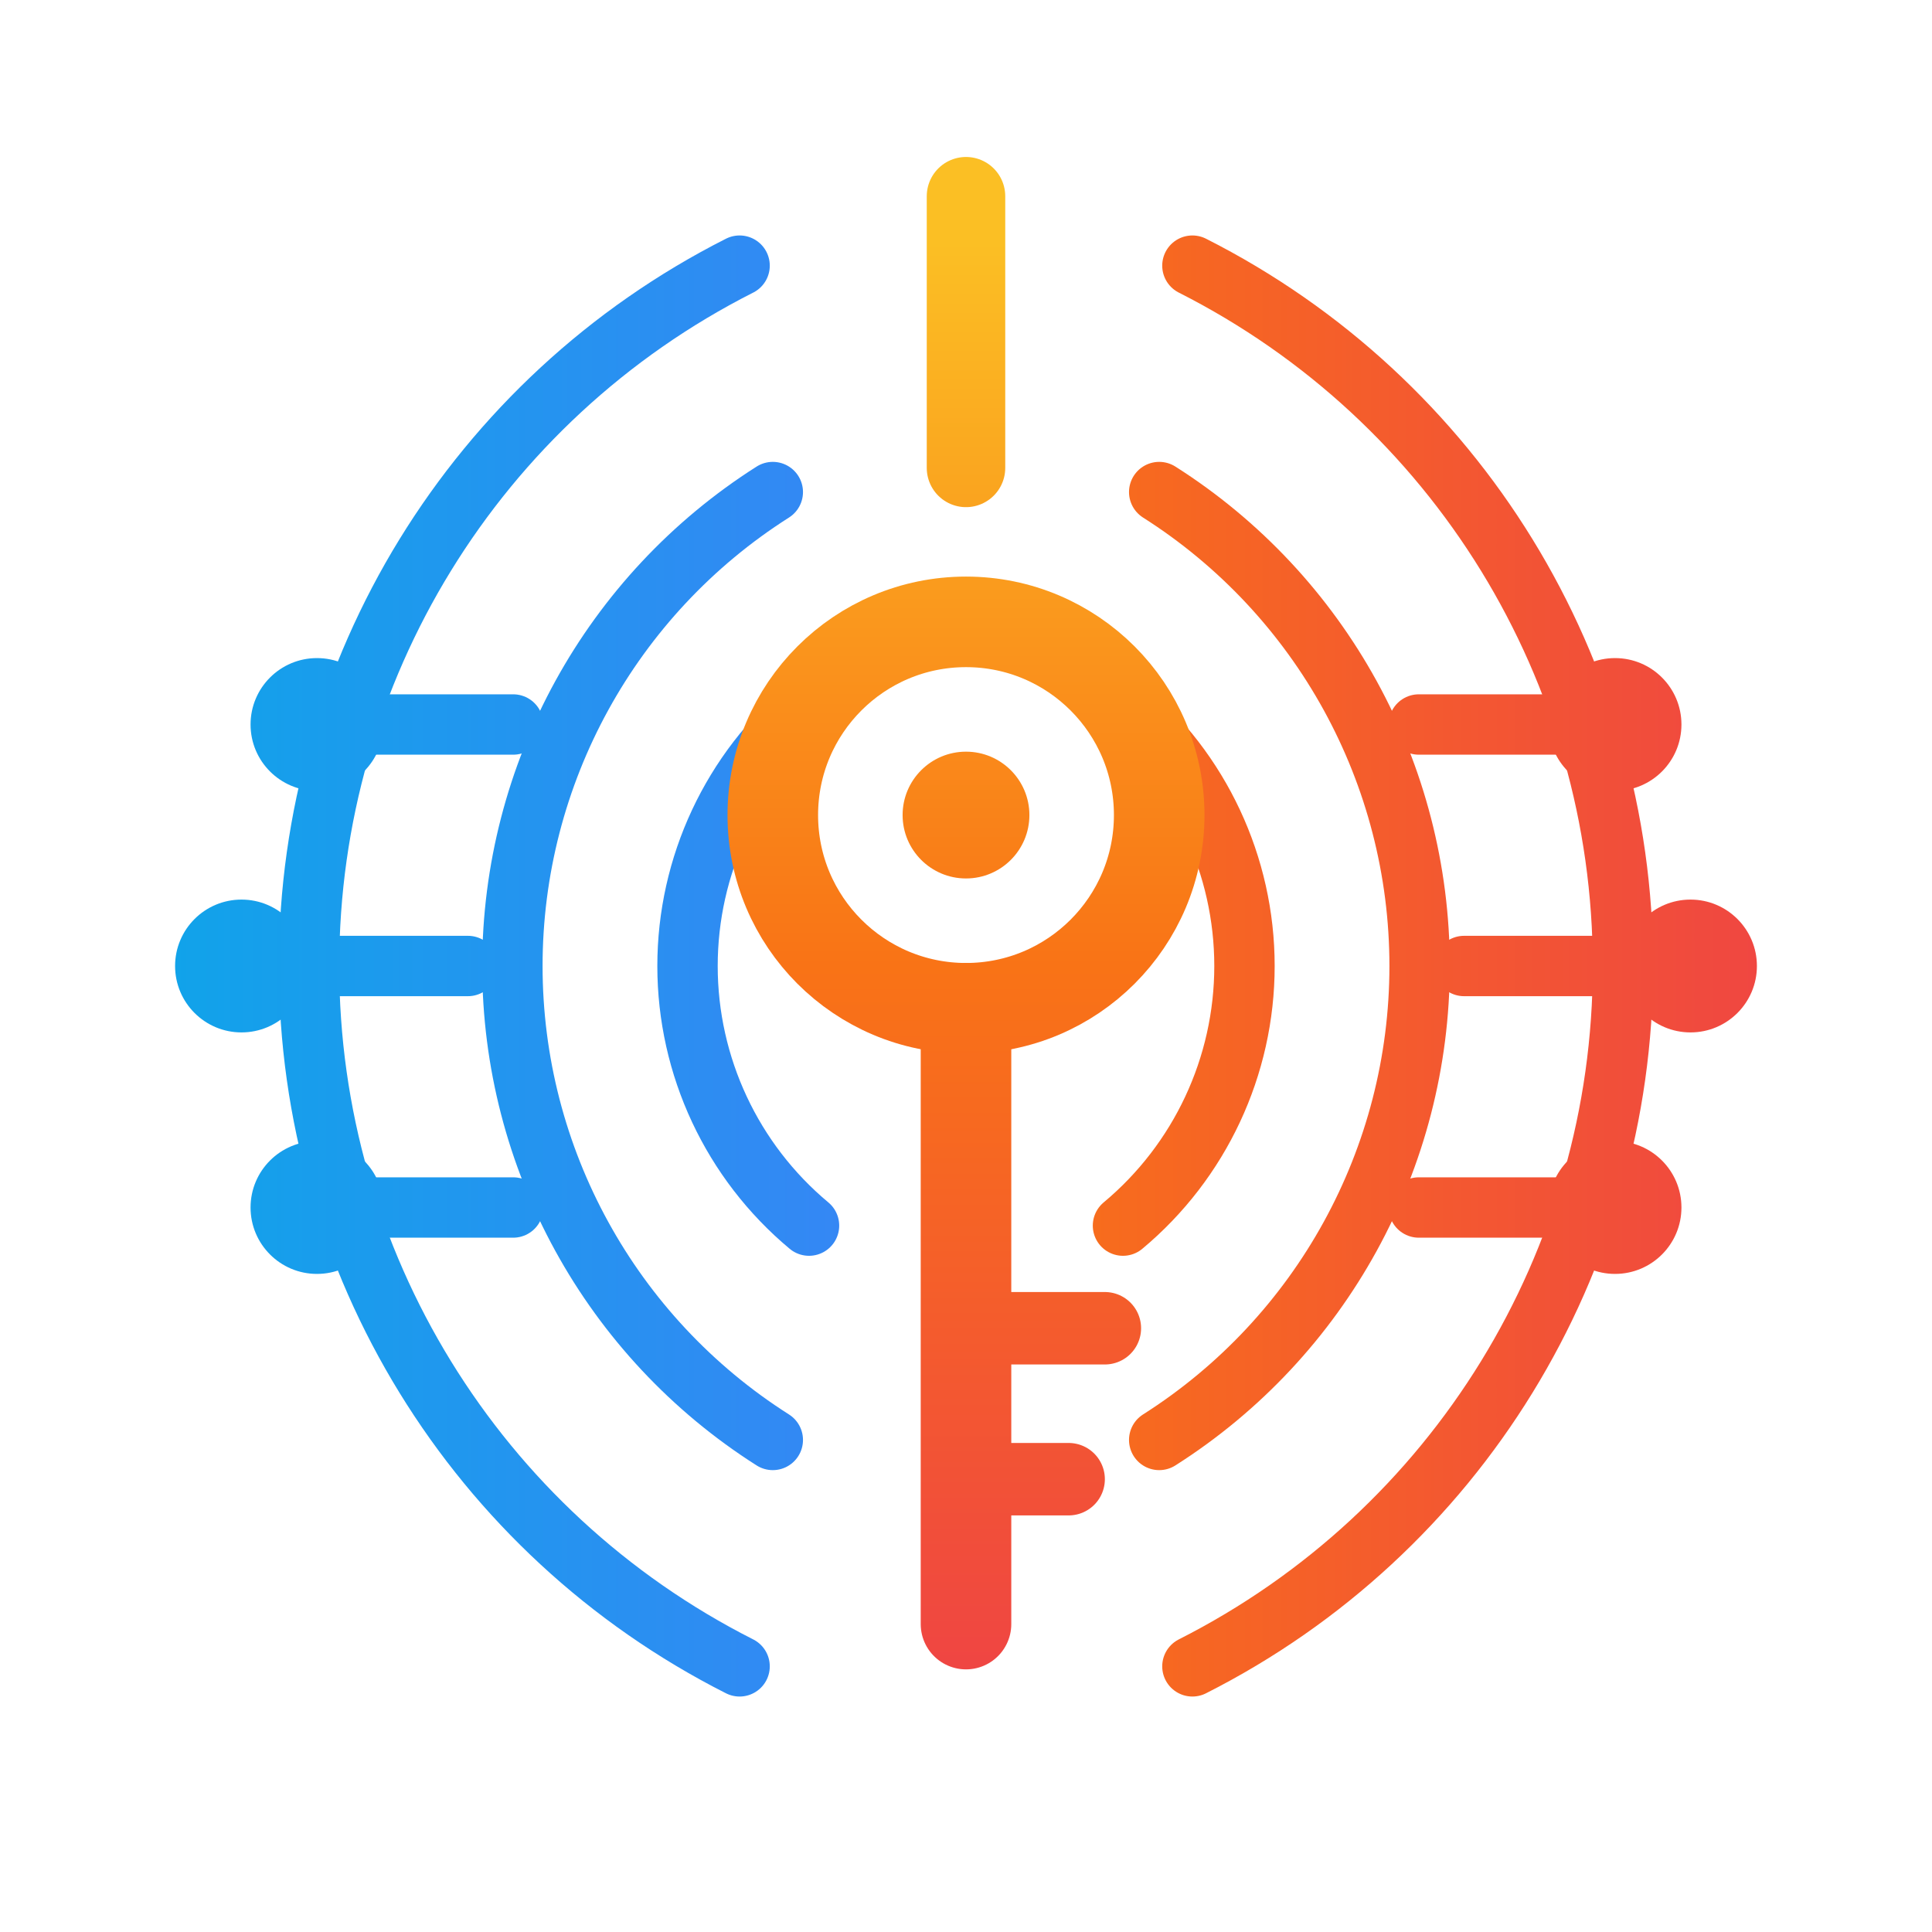
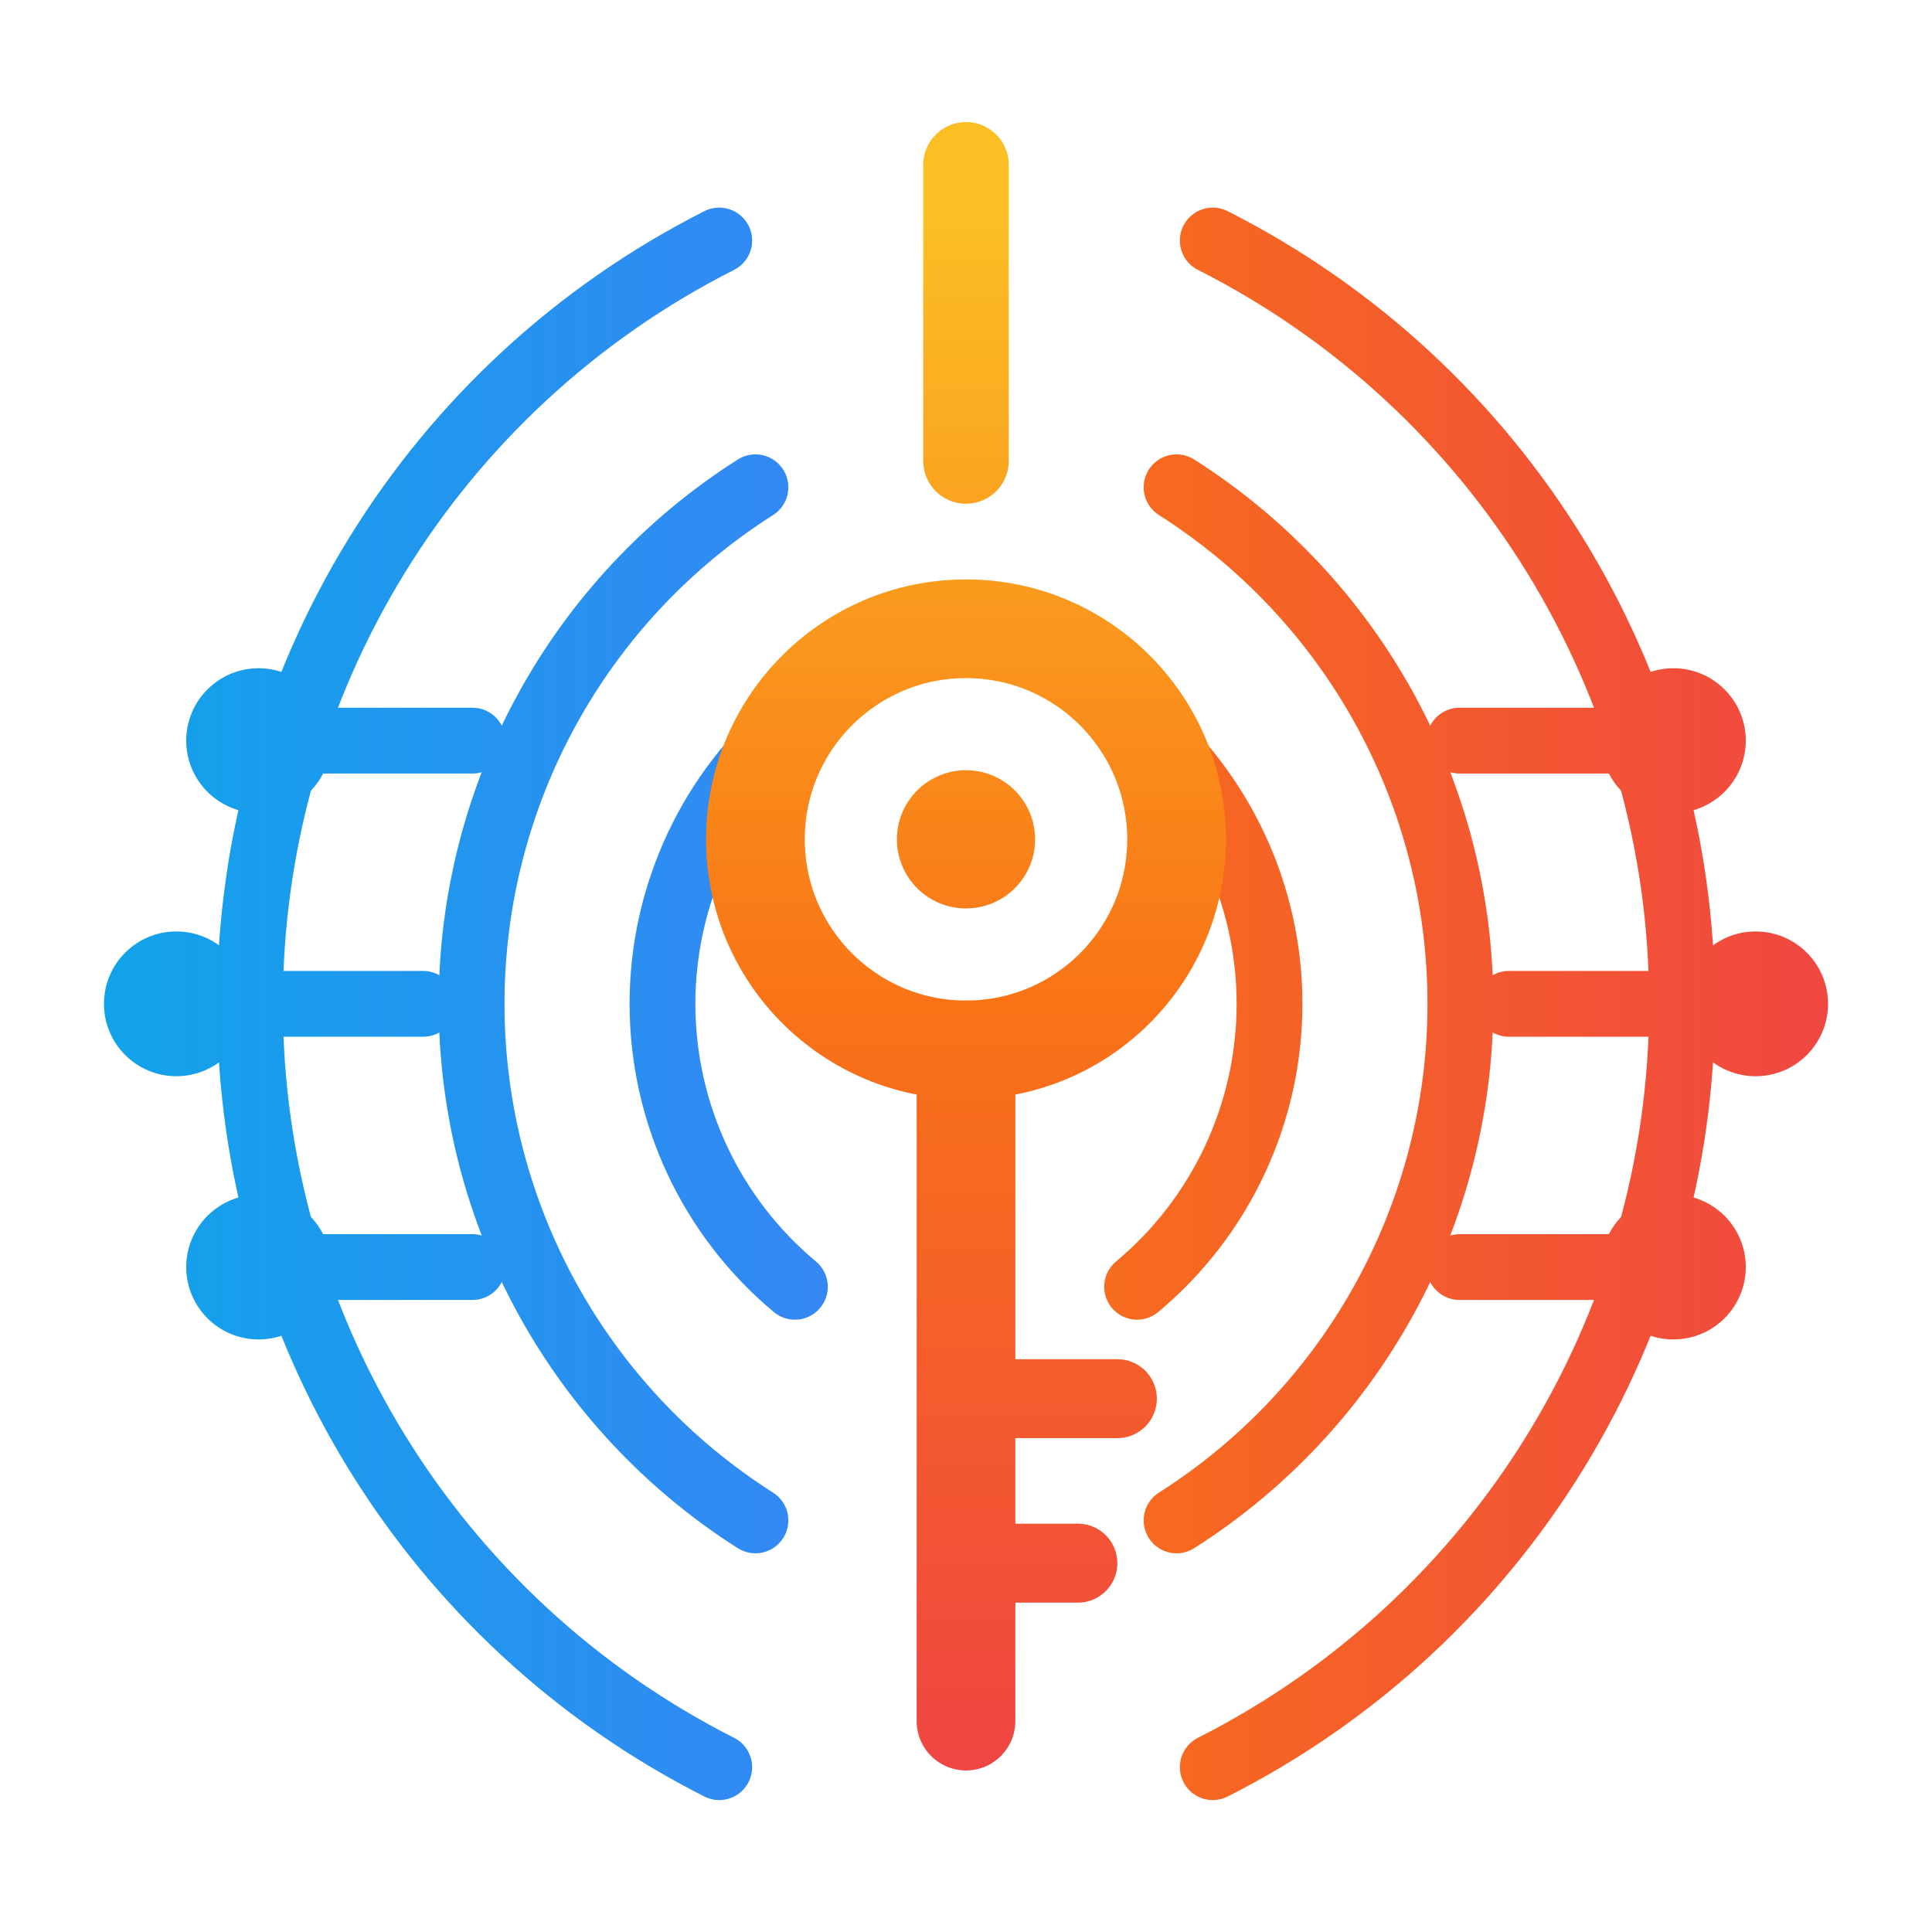
- <svg xmlns="http://www.w3.org/2000/svg" width="64" height="64" viewBox="0 0 64 64" fill="none">
+ <svg xmlns="http://www.w3.org/2000/svg" width="64" height="64" viewBox="2.64 1.49 58.72 58.72" fill="none">
  <defs>
    <linearGradient id="miraiCool" x1="4" y1="32" x2="32" y2="32" gradientUnits="userSpaceOnUse">
      <stop stop-color="#0ea5e9" />
      <stop offset="1" stop-color="#3b82f6" />
    </linearGradient>
    <linearGradient id="miraiWarm" x1="32" y1="32" x2="60" y2="32" gradientUnits="userSpaceOnUse">
      <stop stop-color="#f97316" />
      <stop offset="1" stop-color="#ef4444" />
    </linearGradient>
    <linearGradient id="miraiKey" x1="32" y1="8" x2="32" y2="56" gradientUnits="userSpaceOnUse">
      <stop stop-color="#fbbf24" />
      <stop offset="0.5" stop-color="#f97316" />
      <stop offset="1" stop-color="#ef4444" />
    </linearGradient>
  </defs>
  <g stroke="url(#miraiCool)" stroke-width="2" stroke-linecap="round" fill="none">
    <path d="M24.5 8.8A26 26 0 0 0 24.5 55.2" />
    <path d="M25.6 16.3A18.6 18.6 0 0 0 25.6 47.7" />
    <path d="M26.8 23.4A11.2 11.2 0 0 0 26.8 40.6" />
    <path d="M12 24h5M9.5 32h6M12 40h5" />
  </g>
  <g fill="url(#miraiCool)">
    <circle cx="10.5" cy="24" r="2.2" />
    <circle cx="8" cy="32" r="2.2" />
    <circle cx="10.5" cy="40" r="2.2" />
  </g>
  <g stroke="url(#miraiWarm)" stroke-width="2" stroke-linecap="round" fill="none">
    <path d="M39.5 8.8A26 26 0 0 1 39.5 55.2" />
    <path d="M38.4 16.3A18.6 18.6 0 0 1 38.4 47.7" />
    <path d="M37.2 23.4A11.2 11.2 0 0 1 37.2 40.6" />
    <path d="M47 24h5M48.5 32h6M47 40h5" />
  </g>
  <g fill="url(#miraiWarm)">
    <circle cx="53.5" cy="24" r="2.2" />
    <circle cx="56" cy="32" r="2.2" />
    <circle cx="53.5" cy="40" r="2.2" />
  </g>
  <path d="M32 6.5v9" stroke="url(#miraiKey)" stroke-width="2.6" stroke-linecap="round" />
  <circle cx="32" cy="27" r="6.4" stroke="url(#miraiKey)" stroke-width="3" />
  <circle cx="32" cy="27" r="2.1" fill="url(#miraiKey)" />
  <path d="M32 33.4v20.4" stroke="url(#miraiKey)" stroke-width="3" stroke-linecap="round" />
  <path d="M32 44h4.6M32 49h3.4" stroke="url(#miraiKey)" stroke-width="2.4" stroke-linecap="round" />
</svg>
